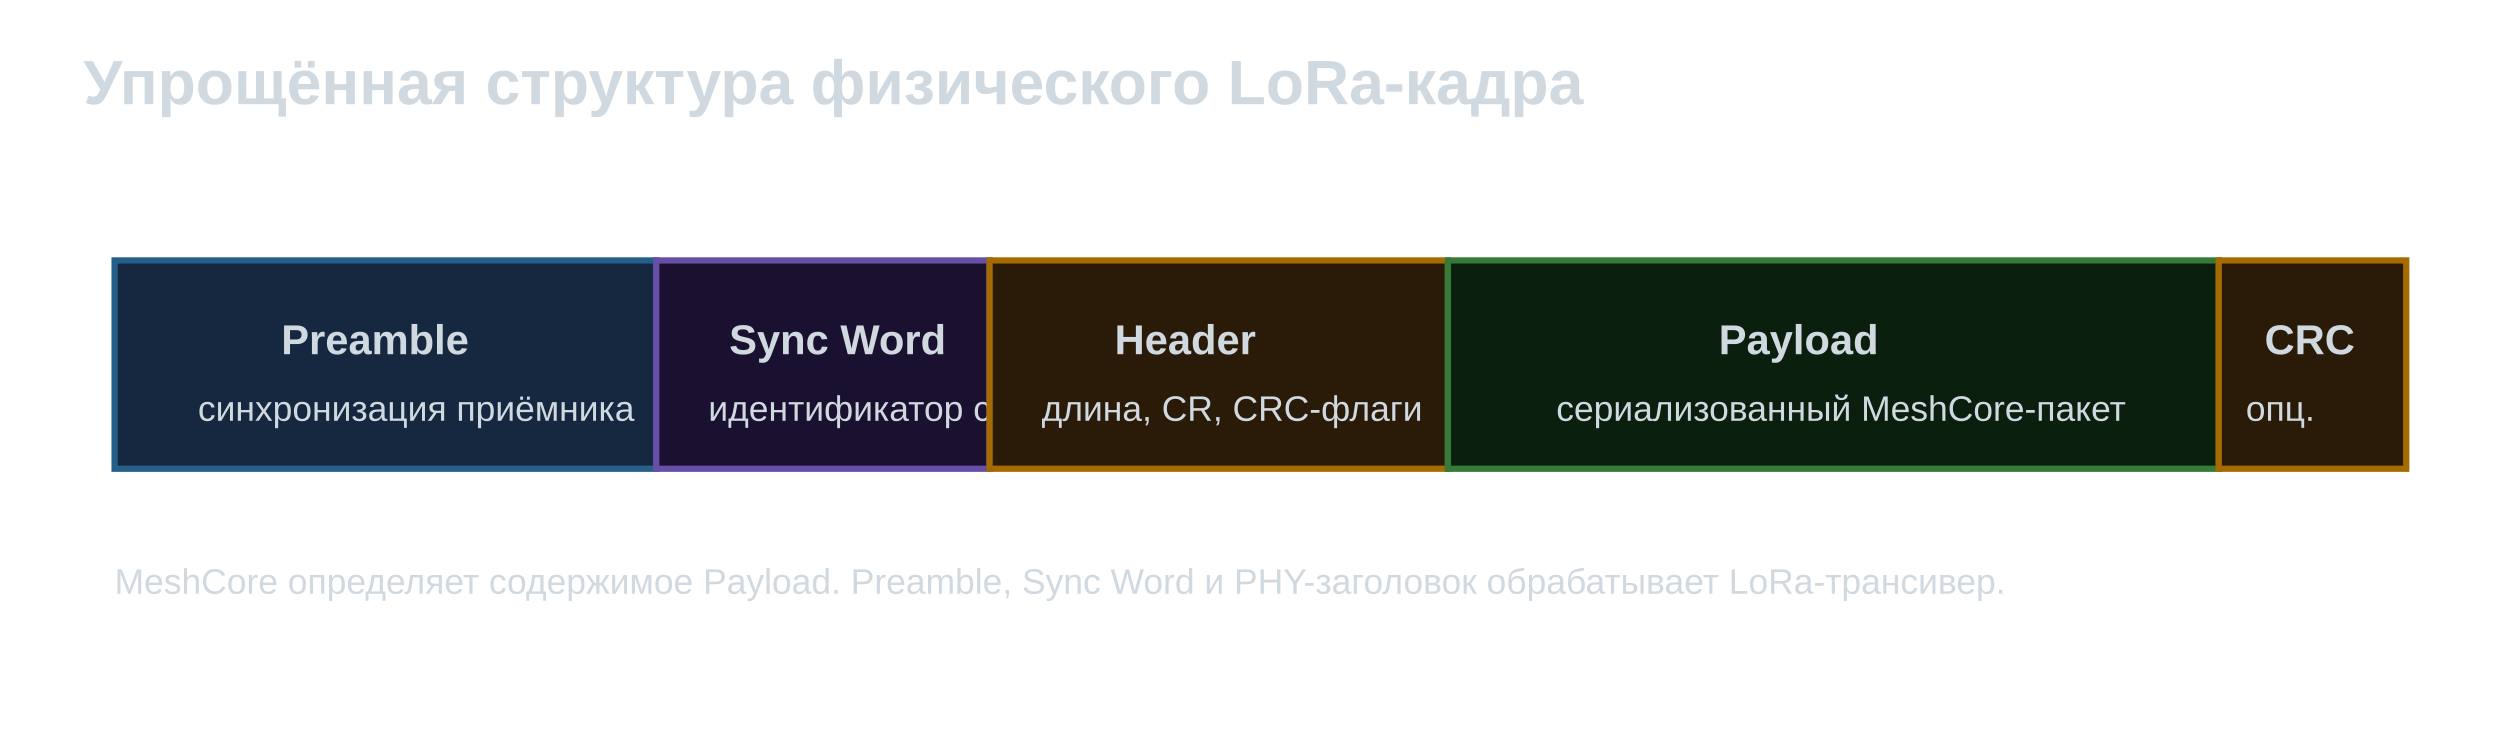
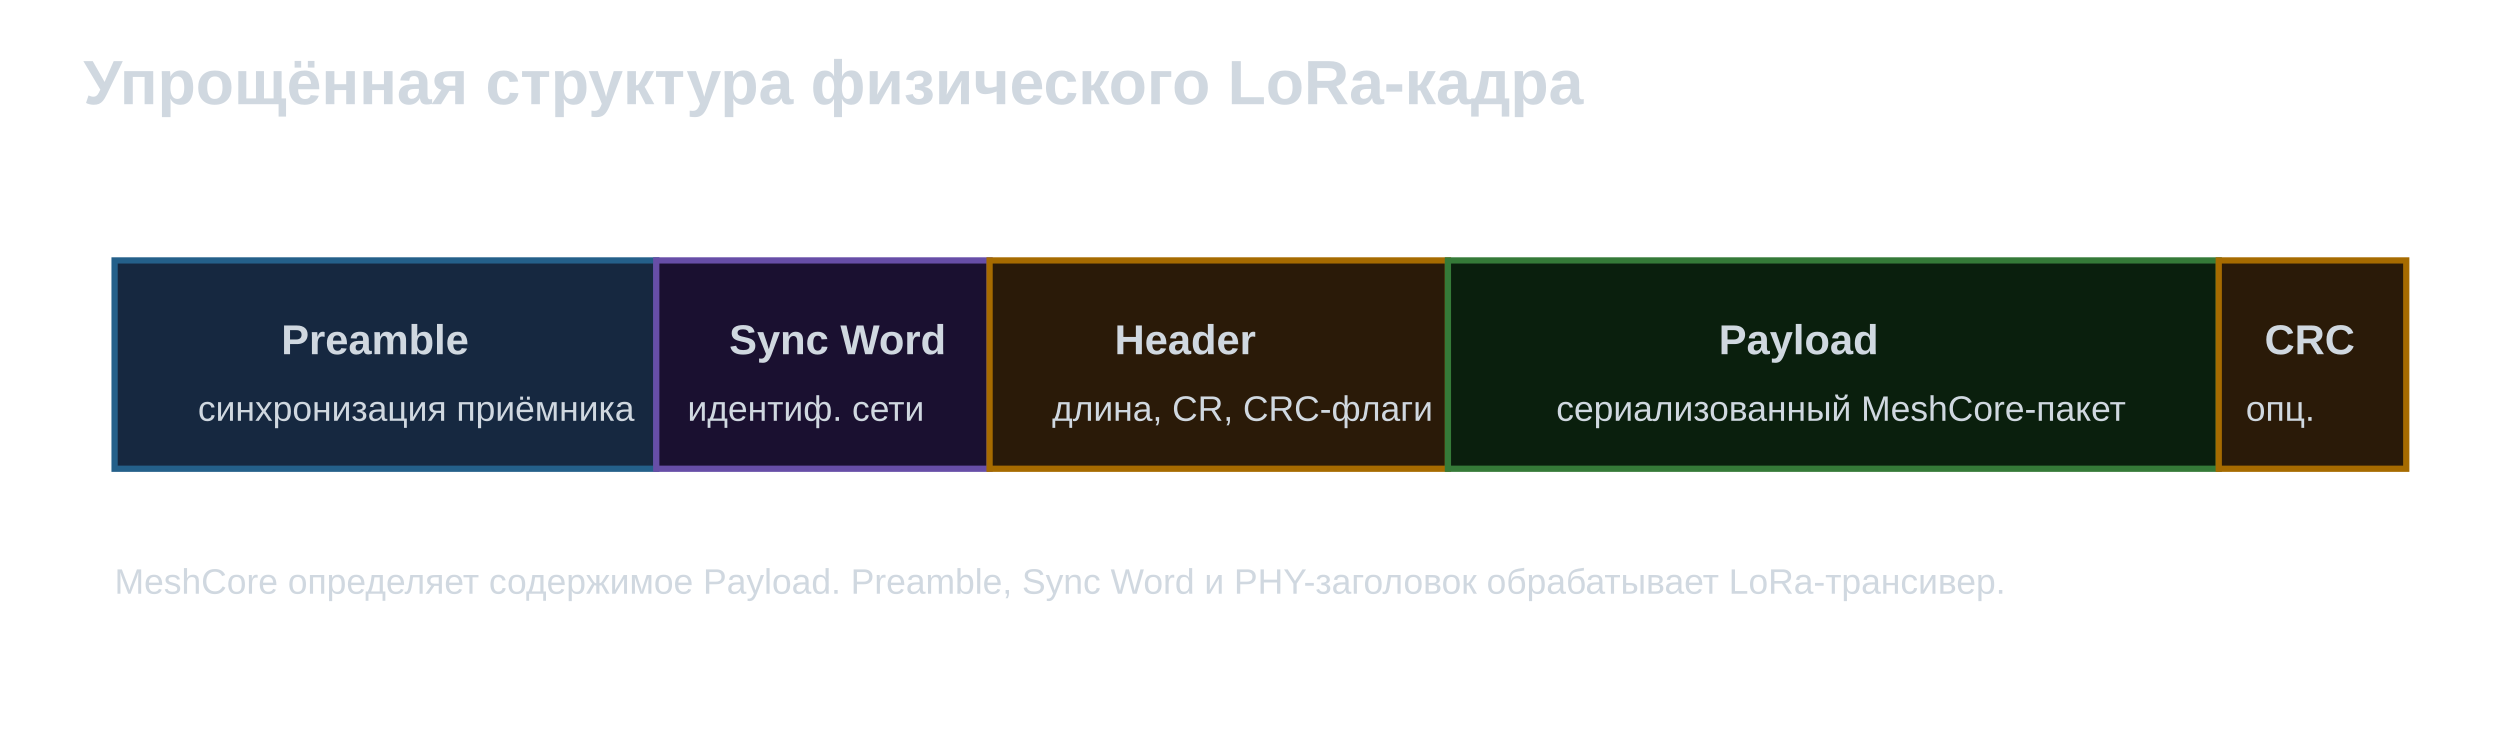
<svg xmlns="http://www.w3.org/2000/svg" width="1200" height="360" viewBox="0 0 1200 360">
  <style>text{font-family:Arial,sans-serif;fill:#d0d8e0}.t{font-size:30px;font-weight:bold}.h{font-size:20px;font-weight:bold}.s{font-size:17px}.a{fill:#162840;stroke:#24608a;stroke-width:3}.b{fill:#1a1030;stroke:#674ea7;stroke-width:3}.c{fill:#2a1a08;stroke:#a66b00;stroke-width:3}.d{fill:#0a1f0d;stroke:#357a38;stroke-width:3}</style>
  <text x="40" y="50" class="t">Упрощённая структура физического LoRa-кадра</text>
  <rect x="55" y="125" width="260" height="100" class="a" />
  <text x="135" y="170" class="h">Preamble</text>
  <text x="95" y="202" class="s">синхронизация приёмника</text>
  <rect x="315" y="125" width="160" height="100" class="b" />
  <text x="350" y="170" class="h">Sync Word</text>
-   <text x="340" y="202" class="s">идентификатор сети</text>
+   <text x="330" y="202" class="s">идентиф. сети</text>
  <rect x="475" y="125" width="220" height="100" class="c" />
  <text x="535" y="170" class="h">Header</text>
-   <text x="500" y="202" class="s">длина, CR, CRC-флаги</text>
+   <text x="505" y="202" class="s">длина, CR, CRC-флаги</text>
  <rect x="695" y="125" width="370" height="100" class="d" />
  <text x="825" y="170" class="h">Payload</text>
  <text x="747" y="202" class="s">сериализованный MeshCore-пакет</text>
  <rect x="1065" y="125" width="90" height="100" class="c" />
  <text x="1087" y="170" class="h">CRC</text>
  <text x="1078" y="202" class="s">опц.</text>
  <text x="55" y="285" class="s">MeshCore определяет содержимое Payload. Preamble, Sync Word и PHY-заголовок обрабатывает LoRa-трансивер.</text>
</svg>
